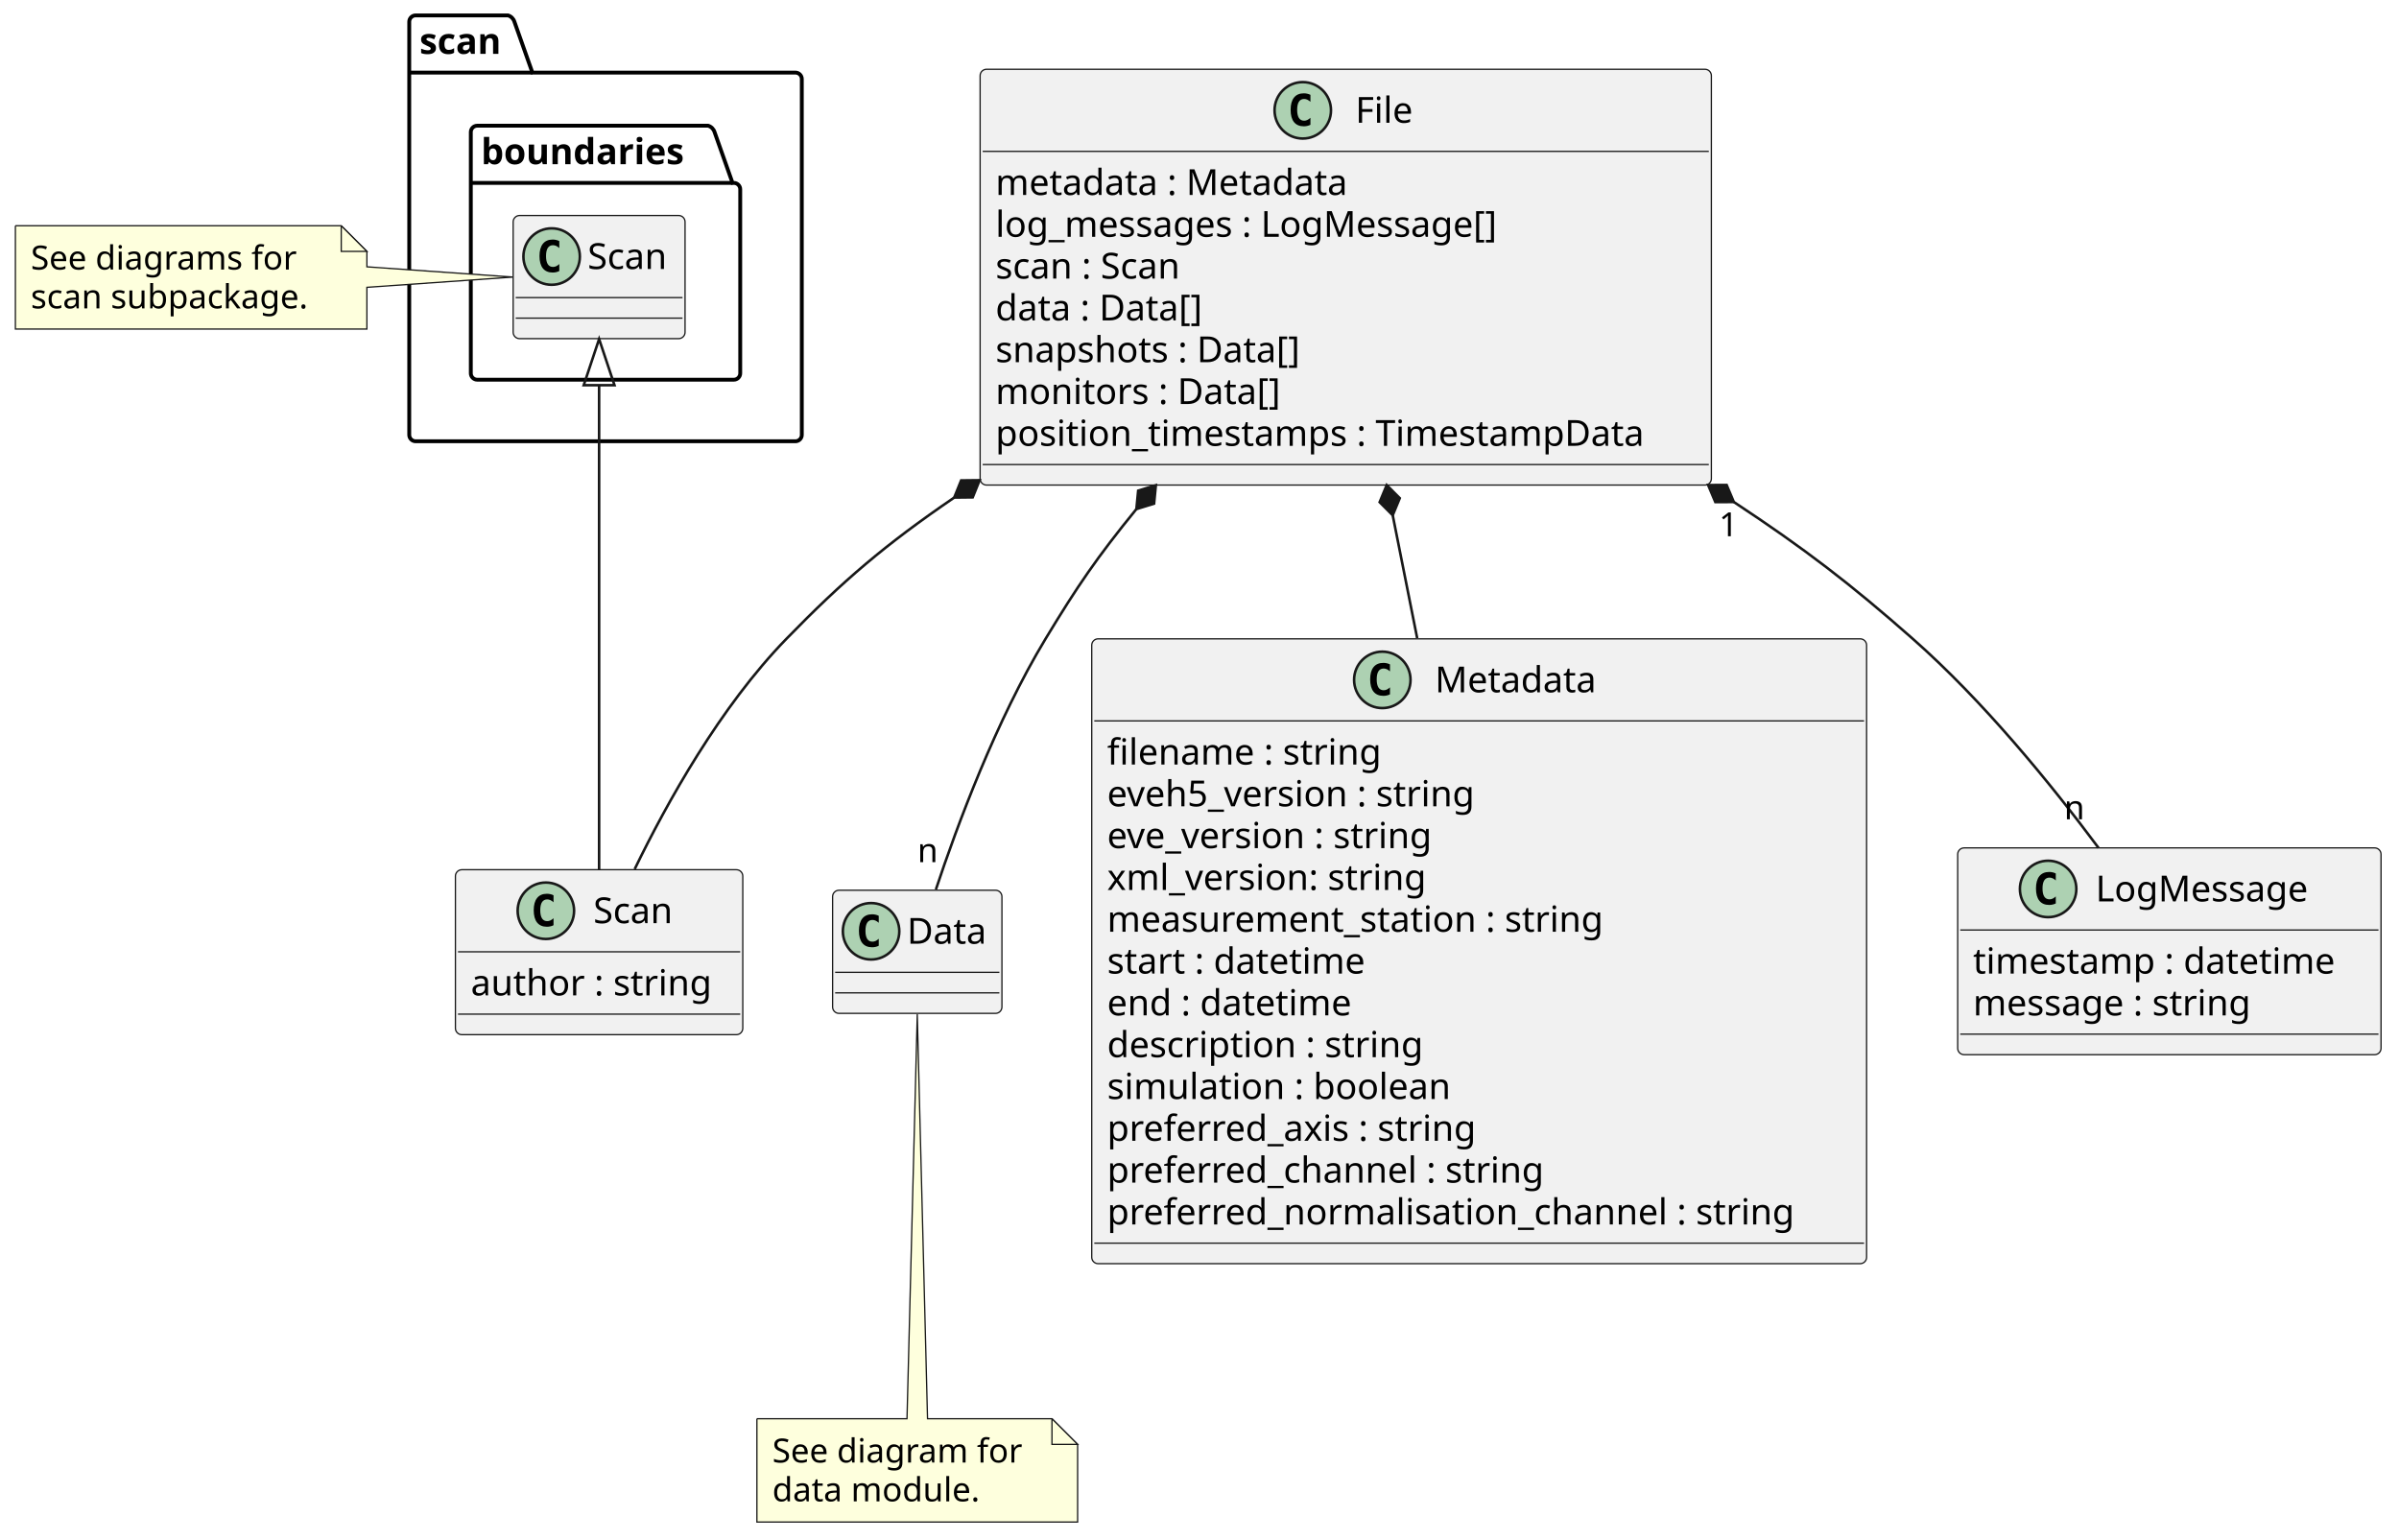
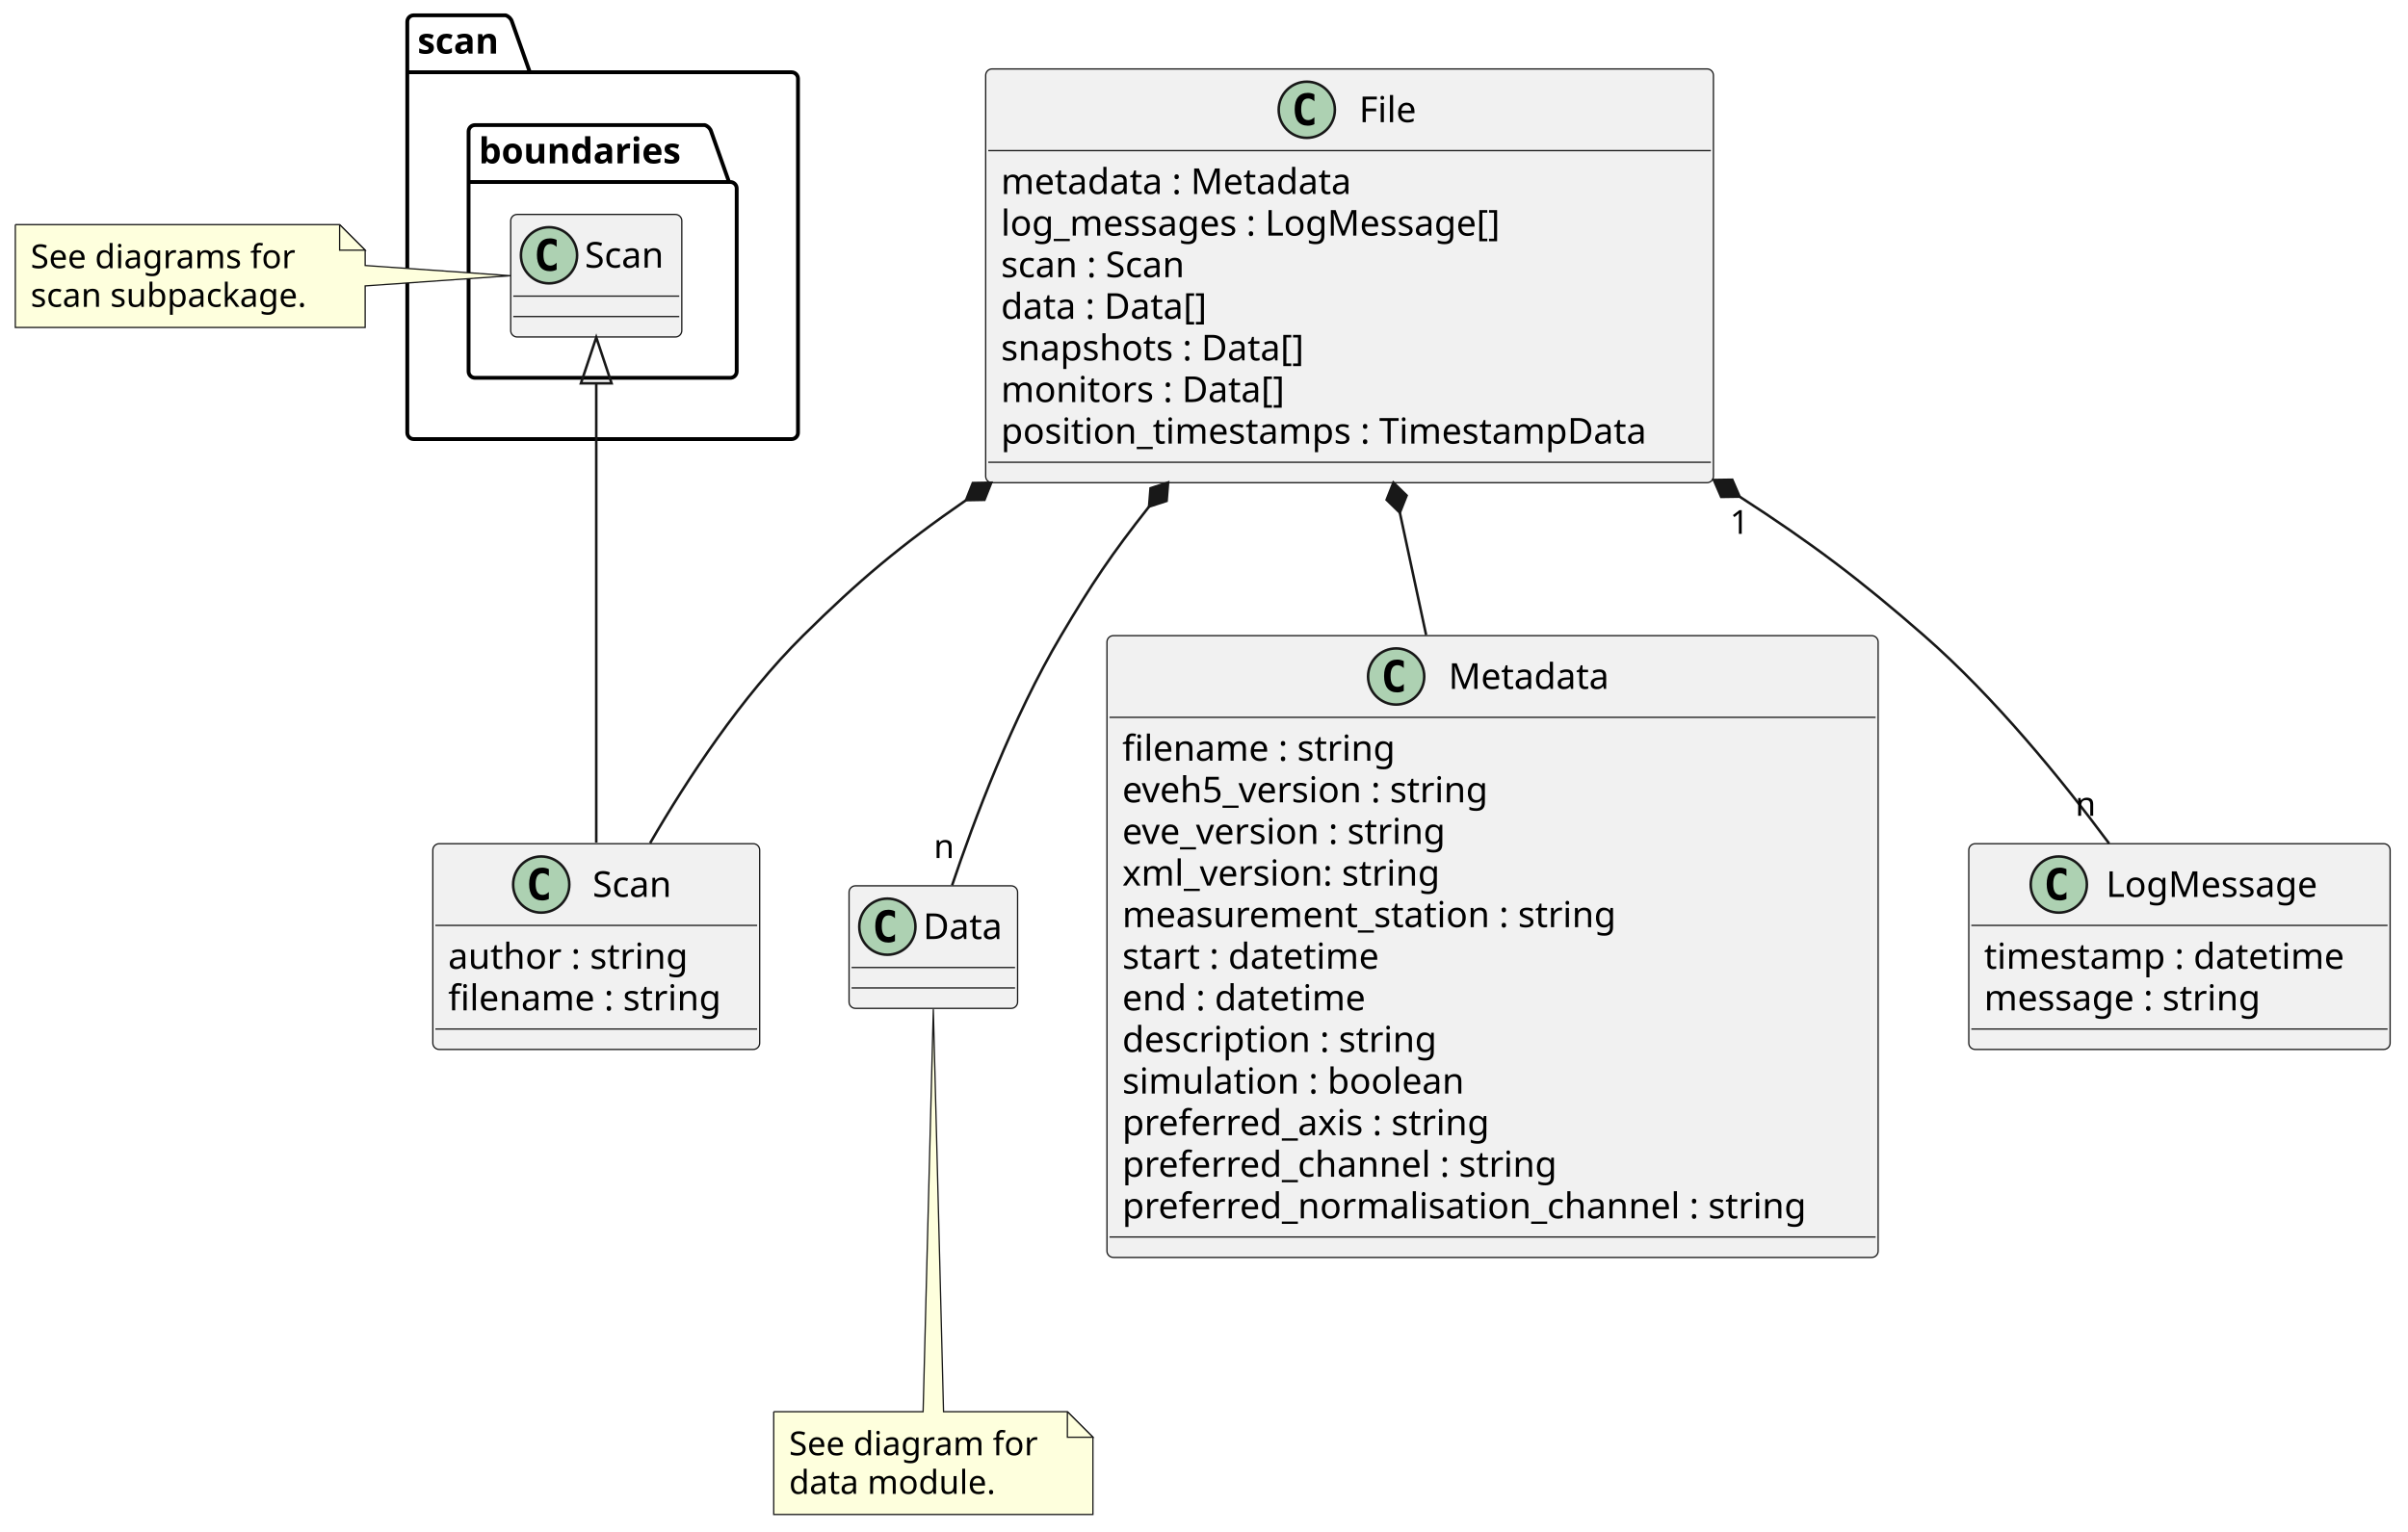
- <svg xmlns="http://www.w3.org/2000/svg" contentStyleType="text/css" height="600px" preserveAspectRatio="none" style="width:935px;height:600px;background:#FFFFFF;" version="1.1" viewBox="0 0 935 600" width="935px" zoomAndPan="magnify">
+ <svg xmlns="http://www.w3.org/2000/svg" contentStyleType="text/css" height="600px" preserveAspectRatio="none" style="width:943px;height:600px;background:#FFFFFF;" version="1.1" viewBox="0 0 943 600" width="943px" zoomAndPan="magnify">
  <defs />
  <g>
    <g id="cluster_scan">
      <path d="M162,6 L198,6 A3.75,3.75 0 0 1 200.5,8.5 L207.5,28.297 L310,28.297 A2.5,2.5 0 0 1 312.5,30.797 L312.5,169.5 A2.5,2.5 0 0 1 310,172 L162,172 A2.5,2.5 0 0 1 159.5,169.5 L159.5,8.5 A2.5,2.5 0 0 1 162,6 " fill="none" style="stroke:#000000;stroke-width:1.5;" />
      <line style="stroke:#000000;stroke-width:1.5;" x1="159.5" x2="207.5" y1="28.297" y2="28.297" />
      <text fill="#000000" font-family="sans-serif" font-size="14" font-weight="bold" lengthAdjust="spacing" textLength="35" x="163.5" y="20.995">scan</text>
    </g>
    <g id="cluster_boundaries">
      <path d="M186,49 L276,49 A3.75,3.75 0 0 1 278.5,51.5 L285.5,71.297 L286,71.297 A2.5,2.5 0 0 1 288.5,73.797 L288.5,145.5 A2.5,2.5 0 0 1 286,148 L186,148 A2.5,2.5 0 0 1 183.5,145.5 L183.5,51.5 A2.5,2.5 0 0 1 186,49 " fill="none" style="stroke:#000000;stroke-width:1.5;" />
      <line style="stroke:#000000;stroke-width:1.5;" x1="183.5" x2="285.5" y1="71.297" y2="71.297" />
      <text fill="#000000" font-family="sans-serif" font-size="14" font-weight="bold" lengthAdjust="spacing" textLength="89" x="187.5" y="63.995">boundaries</text>
    </g>
    <g id="elem_Scan">
      <rect fill="#F1F1F1" height="48" id="Scan" rx="2.5" ry="2.5" style="stroke:#181818;stroke-width:0.5;" width="67" x="200" y="84" />
      <ellipse cx="215" cy="100" fill="#ADD1B2" rx="11" ry="11" style="stroke:#181818;stroke-width:1.0;" />
      <path d="M217.984,105.641 Q217.406,105.938 216.766,106.078 Q216.125,106.234 215.422,106.234 Q212.906,106.234 211.578,104.594 Q210.266,102.938 210.266,99.812 Q210.266,96.672 211.578,95.031 Q212.906,93.375 215.422,93.375 Q216.125,93.375 216.766,93.531 Q217.422,93.672 217.984,93.969 L217.984,96.688 Q217.344,96.109 216.75,95.844 Q216.156,95.578 215.531,95.578 Q214.188,95.578 213.5,96.641 Q212.812,97.703 212.812,99.812 Q212.812,101.906 213.5,102.984 Q214.188,104.047 215.531,104.047 Q216.156,104.047 216.75,103.781 Q217.344,103.5 217.984,102.922 L217.984,105.641 Z " fill="#000000" />
      <text fill="#000000" font-family="sans-serif" font-size="14" lengthAdjust="spacing" textLength="35" x="229" y="104.847">Scan</text>
      <line style="stroke:#181818;stroke-width:0.5;" x1="201" x2="266" y1="116" y2="116" />
      <line style="stroke:#181818;stroke-width:0.5;" x1="201" x2="266" y1="124" y2="124" />
    </g>
    <g id="elem_File">
-       <rect codeLine="2" fill="#F1F1F1" height="162.078" id="File" rx="2.5" ry="2.5" style="stroke:#181818;stroke-width:0.5;" width="285" x="382" y="27" />
-       <ellipse cx="507.75" cy="43" fill="#ADD1B2" rx="11" ry="11" style="stroke:#181818;stroke-width:1.0;" />
-       <path d="M510.734,48.641 Q510.156,48.938 509.516,49.078 Q508.875,49.234 508.172,49.234 Q505.656,49.234 504.328,47.594 Q503.016,45.938 503.016,42.812 Q503.016,39.672 504.328,38.031 Q505.656,36.375 508.172,36.375 Q508.875,36.375 509.516,36.531 Q510.172,36.672 510.734,36.969 L510.734,39.688 Q510.094,39.109 509.5,38.844 Q508.906,38.578 508.281,38.578 Q506.938,38.578 506.25,39.641 Q505.562,40.703 505.562,42.812 Q505.562,44.906 506.25,45.984 Q506.938,47.047 508.281,47.047 Q508.906,47.047 509.5,46.781 Q510.094,46.5 510.734,45.922 L510.734,48.641 Z " fill="#000000" />
-       <text fill="#000000" font-family="sans-serif" font-size="14" lengthAdjust="spacing" textLength="25" x="528.25" y="47.847">File</text>
-       <line style="stroke:#181818;stroke-width:0.5;" x1="383" x2="666" y1="59" y2="59" />
-       <text fill="#000000" font-family="sans-serif" font-size="14" lengthAdjust="spacing" textLength="149" x="388" y="75.995">metadata : Metadata</text>
-       <text fill="#000000" font-family="sans-serif" font-size="14" lengthAdjust="spacing" textLength="211" x="388" y="92.292">log_messages : LogMessage[]</text>
-       <text fill="#000000" font-family="sans-serif" font-size="14" lengthAdjust="spacing" textLength="81" x="388" y="108.589">scan : Scan</text>
-       <text fill="#000000" font-family="sans-serif" font-size="14" lengthAdjust="spacing" textLength="89" x="388" y="124.886">data : Data[]</text>
-       <text fill="#000000" font-family="sans-serif" font-size="14" lengthAdjust="spacing" textLength="128" x="388" y="141.183">snapshots : Data[]</text>
-       <text fill="#000000" font-family="sans-serif" font-size="14" lengthAdjust="spacing" textLength="120" x="388" y="157.48">monitors : Data[]</text>
-       <text fill="#000000" font-family="sans-serif" font-size="14" lengthAdjust="spacing" textLength="273" x="388" y="173.776">position_timestamps : TimestampData</text>
-       <line style="stroke:#181818;stroke-width:0.5;" x1="383" x2="666" y1="181.078" y2="181.078" />
+       <rect codeLine="2" fill="#F1F1F1" height="162.078" id="File" rx="2.5" ry="2.5" style="stroke:#181818;stroke-width:0.5;" width="285" x="386" y="27" />
+       <ellipse cx="511.75" cy="43" fill="#ADD1B2" rx="11" ry="11" style="stroke:#181818;stroke-width:1.0;" />
+       <path d="M514.734,48.641 Q514.156,48.938 513.516,49.078 Q512.875,49.234 512.172,49.234 Q509.656,49.234 508.328,47.594 Q507.016,45.938 507.016,42.812 Q507.016,39.672 508.328,38.031 Q509.656,36.375 512.172,36.375 Q512.875,36.375 513.516,36.531 Q514.172,36.672 514.734,36.969 L514.734,39.688 Q514.094,39.109 513.5,38.844 Q512.906,38.578 512.281,38.578 Q510.938,38.578 510.25,39.641 Q509.562,40.703 509.562,42.812 Q509.562,44.906 510.25,45.984 Q510.938,47.047 512.281,47.047 Q512.906,47.047 513.5,46.781 Q514.094,46.5 514.734,45.922 L514.734,48.641 Z " fill="#000000" />
+       <text fill="#000000" font-family="sans-serif" font-size="14" lengthAdjust="spacing" textLength="25" x="532.25" y="47.847">File</text>
+       <line style="stroke:#181818;stroke-width:0.5;" x1="387" x2="670" y1="59" y2="59" />
+       <text fill="#000000" font-family="sans-serif" font-size="14" lengthAdjust="spacing" textLength="149" x="392" y="75.995">metadata : Metadata</text>
+       <text fill="#000000" font-family="sans-serif" font-size="14" lengthAdjust="spacing" textLength="211" x="392" y="92.292">log_messages : LogMessage[]</text>
+       <text fill="#000000" font-family="sans-serif" font-size="14" lengthAdjust="spacing" textLength="81" x="392" y="108.589">scan : Scan</text>
+       <text fill="#000000" font-family="sans-serif" font-size="14" lengthAdjust="spacing" textLength="89" x="392" y="124.886">data : Data[]</text>
+       <text fill="#000000" font-family="sans-serif" font-size="14" lengthAdjust="spacing" textLength="128" x="392" y="141.183">snapshots : Data[]</text>
+       <text fill="#000000" font-family="sans-serif" font-size="14" lengthAdjust="spacing" textLength="120" x="392" y="157.48">monitors : Data[]</text>
+       <text fill="#000000" font-family="sans-serif" font-size="14" lengthAdjust="spacing" textLength="273" x="392" y="173.776">position_timestamps : TimestampData</text>
+       <line style="stroke:#181818;stroke-width:0.5;" x1="387" x2="670" y1="181.078" y2="181.078" />
    </g>
    <g id="elem_Data">
-       <rect fill="#F1F1F1" height="48" id="Data" rx="2.5" ry="2.5" style="stroke:#181818;stroke-width:0.5;" width="66" x="324.5" y="347" />
-       <ellipse cx="339.5" cy="363" fill="#ADD1B2" rx="11" ry="11" style="stroke:#181818;stroke-width:1.0;" />
-       <path d="M342.484,368.641 Q341.906,368.938 341.266,369.078 Q340.625,369.234 339.922,369.234 Q337.406,369.234 336.078,367.594 Q334.766,365.938 334.766,362.812 Q334.766,359.672 336.078,358.031 Q337.406,356.375 339.922,356.375 Q340.625,356.375 341.266,356.531 Q341.922,356.672 342.484,356.969 L342.484,359.688 Q341.844,359.109 341.25,358.844 Q340.656,358.578 340.031,358.578 Q338.688,358.578 338,359.641 Q337.312,360.703 337.312,362.812 Q337.312,364.906 338,365.984 Q338.688,367.047 340.031,367.047 Q340.656,367.047 341.25,366.781 Q341.844,366.5 342.484,365.922 L342.484,368.641 Z " fill="#000000" />
-       <text fill="#000000" font-family="sans-serif" font-size="14" lengthAdjust="spacing" textLength="34" x="353.5" y="367.847">Data</text>
-       <line style="stroke:#181818;stroke-width:0.5;" x1="325.5" x2="389.5" y1="379" y2="379" />
-       <line style="stroke:#181818;stroke-width:0.5;" x1="325.5" x2="389.5" y1="387" y2="387" />
+       <rect fill="#F1F1F1" height="48" id="Data" rx="2.5" ry="2.5" style="stroke:#181818;stroke-width:0.5;" width="66" x="332.5" y="347" />
+       <ellipse cx="347.5" cy="363" fill="#ADD1B2" rx="11" ry="11" style="stroke:#181818;stroke-width:1.0;" />
+       <path d="M350.484,368.641 Q349.906,368.938 349.266,369.078 Q348.625,369.234 347.922,369.234 Q345.406,369.234 344.078,367.594 Q342.766,365.938 342.766,362.812 Q342.766,359.672 344.078,358.031 Q345.406,356.375 347.922,356.375 Q348.625,356.375 349.266,356.531 Q349.922,356.672 350.484,356.969 L350.484,359.688 Q349.844,359.109 349.25,358.844 Q348.656,358.578 348.031,358.578 Q346.688,358.578 346,359.641 Q345.312,360.703 345.312,362.812 Q345.312,364.906 346,365.984 Q346.688,367.047 348.031,367.047 Q348.656,367.047 349.25,366.781 Q349.844,366.5 350.484,365.922 L350.484,368.641 Z " fill="#000000" />
+       <text fill="#000000" font-family="sans-serif" font-size="14" lengthAdjust="spacing" textLength="34" x="361.5" y="367.847">Data</text>
+       <line style="stroke:#181818;stroke-width:0.5;" x1="333.5" x2="397.5" y1="379" y2="379" />
+       <line style="stroke:#181818;stroke-width:0.5;" x1="333.5" x2="397.5" y1="387" y2="387" />
    </g>
    <g id="elem_GMN5">
-       <path d="M295,553 L295,593.266 A0,0 0 0 0 295,593.266 L420,593.266 A0,0 0 0 0 420,593.266 L420,563 L410,553 L361.5,553 L357.5,395.33 L353.5,553 L295,553 A0,0 0 0 0 295,553 " fill="#FEFFDD" style="stroke:#181818;stroke-width:0.5;" />
-       <path d="M410,553 L410,563 L420,563 L410,553 " fill="#FEFFDD" style="stroke:#181818;stroke-width:0.5;" />
-       <text fill="#000000" font-family="sans-serif" font-size="13" lengthAdjust="spacing" textLength="104" x="301" y="570.067">See diagram for</text>
-       <text fill="#000000" font-family="sans-serif" font-size="13" lengthAdjust="spacing" textLength="86" x="301" y="585.2">data module.</text>
+       <path d="M303,553 L303,593.266 A0,0 0 0 0 303,593.266 L428,593.266 A0,0 0 0 0 428,593.266 L428,563 L418,553 L369.5,553 L365.5,395.33 L361.5,553 L303,553 A0,0 0 0 0 303,553 " fill="#FEFFDD" style="stroke:#181818;stroke-width:0.5;" />
+       <path d="M418,553 L418,563 L428,563 L418,553 " fill="#FEFFDD" style="stroke:#181818;stroke-width:0.5;" />
+       <text fill="#000000" font-family="sans-serif" font-size="13" lengthAdjust="spacing" textLength="104" x="309" y="570.067">See diagram for</text>
+       <text fill="#000000" font-family="sans-serif" font-size="13" lengthAdjust="spacing" textLength="86" x="309" y="585.2">data module.</text>
    </g>
    <g id="elem_Metadata">
-       <rect codeLine="15" fill="#F1F1F1" height="243.562" id="Metadata" rx="2.5" ry="2.5" style="stroke:#181818;stroke-width:0.5;" width="302" x="425.5" y="249" />
-       <ellipse cx="538.75" cy="265" fill="#ADD1B2" rx="11" ry="11" style="stroke:#181818;stroke-width:1.0;" />
-       <path d="M541.734,270.641 Q541.156,270.938 540.516,271.078 Q539.875,271.234 539.172,271.234 Q536.656,271.234 535.328,269.594 Q534.016,267.938 534.016,264.812 Q534.016,261.672 535.328,260.031 Q536.656,258.375 539.172,258.375 Q539.875,258.375 540.516,258.531 Q541.172,258.672 541.734,258.969 L541.734,261.688 Q541.094,261.109 540.5,260.844 Q539.906,260.578 539.281,260.578 Q537.938,260.578 537.25,261.641 Q536.562,262.703 536.562,264.812 Q536.562,266.906 537.25,267.984 Q537.938,269.047 539.281,269.047 Q539.906,269.047 540.5,268.781 Q541.094,268.5 541.734,267.922 L541.734,270.641 Z " fill="#000000" />
-       <text fill="#000000" font-family="sans-serif" font-size="14" lengthAdjust="spacing" textLength="67" x="559.25" y="269.847">Metadata</text>
-       <line style="stroke:#181818;stroke-width:0.5;" x1="426.5" x2="726.5" y1="281" y2="281" />
-       <text fill="#000000" font-family="sans-serif" font-size="14" lengthAdjust="spacing" textLength="116" x="431.5" y="297.995">filename : string</text>
-       <text fill="#000000" font-family="sans-serif" font-size="14" lengthAdjust="spacing" textLength="156" x="431.5" y="314.292">eveh5_version : string</text>
-       <text fill="#000000" font-family="sans-serif" font-size="14" lengthAdjust="spacing" textLength="138" x="431.5" y="330.589">eve_version : string</text>
-       <text fill="#000000" font-family="sans-serif" font-size="14" lengthAdjust="spacing" textLength="134" x="431.5" y="346.886">xml_version: string</text>
-       <text fill="#000000" font-family="sans-serif" font-size="14" lengthAdjust="spacing" textLength="208" x="431.5" y="363.183">measurement_station : string</text>
-       <text fill="#000000" font-family="sans-serif" font-size="14" lengthAdjust="spacing" textLength="109" x="431.5" y="379.479">start : datetime</text>
-       <text fill="#000000" font-family="sans-serif" font-size="14" lengthAdjust="spacing" textLength="104" x="431.5" y="395.776">end : datetime</text>
-       <text fill="#000000" font-family="sans-serif" font-size="14" lengthAdjust="spacing" textLength="132" x="431.5" y="412.073">description : string</text>
-       <text fill="#000000" font-family="sans-serif" font-size="14" lengthAdjust="spacing" textLength="145" x="431.5" y="428.37">simulation : boolean</text>
-       <text fill="#000000" font-family="sans-serif" font-size="14" lengthAdjust="spacing" textLength="156" x="431.5" y="444.667">preferred_axis : string</text>
-       <text fill="#000000" font-family="sans-serif" font-size="14" lengthAdjust="spacing" textLength="185" x="431.5" y="460.964">preferred_channel : string</text>
-       <text fill="#000000" font-family="sans-serif" font-size="14" lengthAdjust="spacing" textLength="290" x="431.5" y="477.261">preferred_normalisation_channel : string</text>
-       <line style="stroke:#181818;stroke-width:0.5;" x1="426.5" x2="726.5" y1="484.562" y2="484.562" />
+       <rect codeLine="15" fill="#F1F1F1" height="243.562" id="Metadata" rx="2.5" ry="2.5" style="stroke:#181818;stroke-width:0.5;" width="302" x="433.5" y="249" />
+       <ellipse cx="546.75" cy="265" fill="#ADD1B2" rx="11" ry="11" style="stroke:#181818;stroke-width:1.0;" />
+       <path d="M549.734,270.641 Q549.156,270.938 548.516,271.078 Q547.875,271.234 547.172,271.234 Q544.656,271.234 543.328,269.594 Q542.016,267.938 542.016,264.812 Q542.016,261.672 543.328,260.031 Q544.656,258.375 547.172,258.375 Q547.875,258.375 548.516,258.531 Q549.172,258.672 549.734,258.969 L549.734,261.688 Q549.094,261.109 548.5,260.844 Q547.906,260.578 547.281,260.578 Q545.938,260.578 545.25,261.641 Q544.562,262.703 544.562,264.812 Q544.562,266.906 545.25,267.984 Q545.938,269.047 547.281,269.047 Q547.906,269.047 548.5,268.781 Q549.094,268.5 549.734,267.922 L549.734,270.641 Z " fill="#000000" />
+       <text fill="#000000" font-family="sans-serif" font-size="14" lengthAdjust="spacing" textLength="67" x="567.25" y="269.847">Metadata</text>
+       <line style="stroke:#181818;stroke-width:0.5;" x1="434.5" x2="734.5" y1="281" y2="281" />
+       <text fill="#000000" font-family="sans-serif" font-size="14" lengthAdjust="spacing" textLength="116" x="439.5" y="297.995">filename : string</text>
+       <text fill="#000000" font-family="sans-serif" font-size="14" lengthAdjust="spacing" textLength="156" x="439.5" y="314.292">eveh5_version : string</text>
+       <text fill="#000000" font-family="sans-serif" font-size="14" lengthAdjust="spacing" textLength="138" x="439.5" y="330.589">eve_version : string</text>
+       <text fill="#000000" font-family="sans-serif" font-size="14" lengthAdjust="spacing" textLength="134" x="439.5" y="346.886">xml_version: string</text>
+       <text fill="#000000" font-family="sans-serif" font-size="14" lengthAdjust="spacing" textLength="208" x="439.5" y="363.183">measurement_station : string</text>
+       <text fill="#000000" font-family="sans-serif" font-size="14" lengthAdjust="spacing" textLength="109" x="439.5" y="379.479">start : datetime</text>
+       <text fill="#000000" font-family="sans-serif" font-size="14" lengthAdjust="spacing" textLength="104" x="439.5" y="395.776">end : datetime</text>
+       <text fill="#000000" font-family="sans-serif" font-size="14" lengthAdjust="spacing" textLength="132" x="439.5" y="412.073">description : string</text>
+       <text fill="#000000" font-family="sans-serif" font-size="14" lengthAdjust="spacing" textLength="145" x="439.5" y="428.37">simulation : boolean</text>
+       <text fill="#000000" font-family="sans-serif" font-size="14" lengthAdjust="spacing" textLength="156" x="439.5" y="444.667">preferred_axis : string</text>
+       <text fill="#000000" font-family="sans-serif" font-size="14" lengthAdjust="spacing" textLength="185" x="439.5" y="460.964">preferred_channel : string</text>
+       <text fill="#000000" font-family="sans-serif" font-size="14" lengthAdjust="spacing" textLength="290" x="439.5" y="477.261">preferred_normalisation_channel : string</text>
+       <line style="stroke:#181818;stroke-width:0.5;" x1="434.5" x2="734.5" y1="484.562" y2="484.562" />
    </g>
    <g id="elem_LogMessage">
-       <rect codeLine="30" fill="#F1F1F1" height="80.594" id="LogMessage" rx="2.5" ry="2.5" style="stroke:#181818;stroke-width:0.5;" width="165" x="763" y="330.5" />
-       <ellipse cx="798.25" cy="346.5" fill="#ADD1B2" rx="11" ry="11" style="stroke:#181818;stroke-width:1.0;" />
-       <path d="M801.234,352.141 Q800.656,352.438 800.016,352.578 Q799.375,352.734 798.672,352.734 Q796.156,352.734 794.828,351.094 Q793.516,349.438 793.516,346.312 Q793.516,343.172 794.828,341.531 Q796.156,339.875 798.672,339.875 Q799.375,339.875 800.016,340.031 Q800.672,340.172 801.234,340.469 L801.234,343.188 Q800.594,342.609 800,342.344 Q799.406,342.078 798.781,342.078 Q797.438,342.078 796.75,343.141 Q796.062,344.203 796.062,346.312 Q796.062,348.406 796.75,349.484 Q797.438,350.547 798.781,350.547 Q799.406,350.547 800,350.281 Q800.594,350 801.234,349.422 L801.234,352.141 Z " fill="#000000" />
-       <text fill="#000000" font-family="sans-serif" font-size="14" lengthAdjust="spacing" textLength="88" x="816.75" y="351.347">LogMessage</text>
-       <line style="stroke:#181818;stroke-width:0.5;" x1="764" x2="927" y1="362.5" y2="362.5" />
-       <text fill="#000000" font-family="sans-serif" font-size="14" lengthAdjust="spacing" textLength="153" x="769" y="379.495">timestamp : datetime</text>
-       <text fill="#000000" font-family="sans-serif" font-size="14" lengthAdjust="spacing" textLength="117" x="769" y="395.792">message : string</text>
-       <line style="stroke:#181818;stroke-width:0.5;" x1="764" x2="927" y1="403.094" y2="403.094" />
+       <rect codeLine="30" fill="#F1F1F1" height="80.594" id="LogMessage" rx="2.5" ry="2.5" style="stroke:#181818;stroke-width:0.5;" width="165" x="771" y="330.5" />
+       <ellipse cx="806.25" cy="346.5" fill="#ADD1B2" rx="11" ry="11" style="stroke:#181818;stroke-width:1.0;" />
+       <path d="M809.234,352.141 Q808.656,352.438 808.016,352.578 Q807.375,352.734 806.672,352.734 Q804.156,352.734 802.828,351.094 Q801.516,349.438 801.516,346.312 Q801.516,343.172 802.828,341.531 Q804.156,339.875 806.672,339.875 Q807.375,339.875 808.016,340.031 Q808.672,340.172 809.234,340.469 L809.234,343.188 Q808.594,342.609 808,342.344 Q807.406,342.078 806.781,342.078 Q805.438,342.078 804.75,343.141 Q804.062,344.203 804.062,346.312 Q804.062,348.406 804.75,349.484 Q805.438,350.547 806.781,350.547 Q807.406,350.547 808,350.281 Q808.594,350 809.234,349.422 L809.234,352.141 Z " fill="#000000" />
+       <text fill="#000000" font-family="sans-serif" font-size="14" lengthAdjust="spacing" textLength="88" x="824.75" y="351.347">LogMessage</text>
+       <line style="stroke:#181818;stroke-width:0.5;" x1="772" x2="935" y1="362.5" y2="362.5" />
+       <text fill="#000000" font-family="sans-serif" font-size="14" lengthAdjust="spacing" textLength="153" x="777" y="379.495">timestamp : datetime</text>
+       <text fill="#000000" font-family="sans-serif" font-size="14" lengthAdjust="spacing" textLength="117" x="777" y="395.792">message : string</text>
+       <line style="stroke:#181818;stroke-width:0.5;" x1="772" x2="935" y1="403.094" y2="403.094" />
    </g>
    <g id="elem_Scan">
-       <rect codeLine="35" fill="#F1F1F1" height="64.297" id="Scan" rx="2.5" ry="2.5" style="stroke:#181818;stroke-width:0.5;" width="112" x="177.5" y="339" />
-       <ellipse cx="212.75" cy="355" fill="#ADD1B2" rx="11" ry="11" style="stroke:#181818;stroke-width:1.0;" />
-       <path d="M215.734,360.641 Q215.156,360.938 214.516,361.078 Q213.875,361.234 213.172,361.234 Q210.656,361.234 209.328,359.594 Q208.016,357.938 208.016,354.812 Q208.016,351.672 209.328,350.031 Q210.656,348.375 213.172,348.375 Q213.875,348.375 214.516,348.531 Q215.172,348.672 215.734,348.969 L215.734,351.688 Q215.094,351.109 214.5,350.844 Q213.906,350.578 213.281,350.578 Q211.938,350.578 211.25,351.641 Q210.562,352.703 210.562,354.812 Q210.562,356.906 211.25,357.984 Q211.938,359.047 213.281,359.047 Q213.906,359.047 214.5,358.781 Q215.094,358.5 215.734,357.922 L215.734,360.641 Z " fill="#000000" />
-       <text fill="#000000" font-family="sans-serif" font-size="14" lengthAdjust="spacing" textLength="35" x="231.25" y="359.847">Scan</text>
-       <line style="stroke:#181818;stroke-width:0.5;" x1="178.5" x2="288.5" y1="371" y2="371" />
-       <text fill="#000000" font-family="sans-serif" font-size="14" lengthAdjust="spacing" textLength="100" x="183.5" y="387.995">author : string</text>
-       <line style="stroke:#181818;stroke-width:0.5;" x1="178.5" x2="288.5" y1="395.297" y2="395.297" />
+       <rect codeLine="35" fill="#F1F1F1" height="80.594" id="Scan" rx="2.5" ry="2.5" style="stroke:#181818;stroke-width:0.5;" width="128" x="169.5" y="330.5" />
+       <ellipse cx="211.95" cy="346.5" fill="#ADD1B2" rx="11" ry="11" style="stroke:#181818;stroke-width:1.0;" />
+       <path d="M214.934,352.141 Q214.356,352.438 213.716,352.578 Q213.075,352.734 212.372,352.734 Q209.856,352.734 208.528,351.094 Q207.216,349.438 207.216,346.312 Q207.216,343.172 208.528,341.531 Q209.856,339.875 212.372,339.875 Q213.075,339.875 213.716,340.031 Q214.372,340.172 214.934,340.469 L214.934,343.188 Q214.294,342.609 213.7,342.344 Q213.106,342.078 212.481,342.078 Q211.137,342.078 210.45,343.141 Q209.762,344.203 209.762,346.312 Q209.762,348.406 210.45,349.484 Q211.137,350.547 212.481,350.547 Q213.106,350.547 213.7,350.281 Q214.294,350 214.934,349.422 L214.934,352.141 Z " fill="#000000" />
+       <text fill="#000000" font-family="sans-serif" font-size="14" lengthAdjust="spacing" textLength="35" x="232.05" y="351.347">Scan</text>
+       <line style="stroke:#181818;stroke-width:0.5;" x1="170.5" x2="296.5" y1="362.5" y2="362.5" />
+       <text fill="#000000" font-family="sans-serif" font-size="14" lengthAdjust="spacing" textLength="100" x="175.5" y="379.495">author : string</text>
+       <text fill="#000000" font-family="sans-serif" font-size="14" lengthAdjust="spacing" textLength="116" x="175.5" y="395.792">filename : string</text>
+       <line style="stroke:#181818;stroke-width:0.5;" x1="170.5" x2="296.5" y1="403.094" y2="403.094" />
    </g>
    <g id="elem_GMN15">
      <path d="M6,88 L6,128.266 A0,0 0 0 0 6,128.266 L143,128.266 A0,0 0 0 0 143,128.266 L143,112 L199.96,108 L143,104 L143,98 L133,88 L6,88 A0,0 0 0 0 6,88 " fill="#FEFFDD" style="stroke:#181818;stroke-width:0.5;" />
      <path d="M133,88 L133,98 L143,98 L133,88 " fill="#FEFFDD" style="stroke:#181818;stroke-width:0.5;" />
      <text fill="#000000" font-family="sans-serif" font-size="13" lengthAdjust="spacing" textLength="111" x="12" y="105.067">See diagrams for</text>
      <text fill="#000000" font-family="sans-serif" font-size="13" lengthAdjust="spacing" textLength="116" x="12" y="120.2">scan subpackage.</text>
    </g>
    <g id="link_File_Data">
-       <path codeLine="12" d="M442.907,198.431 C427.547,217.271 419.88,228.54 407.5,249 C388.21,280.9 373.11,321.58 364.76,346.71 " fill="none" id="File-backto-Data" style="stroke:#181818;stroke-width:1.0;" />
-       <polygon fill="#181818" points="450.49,189.13,443.598,191.253,442.907,198.431,449.799,196.308,450.49,189.13" style="stroke:#181818;stroke-width:1.0;" />
-       <text fill="#000000" font-family="sans-serif" font-size="13" lengthAdjust="spacing" textLength="8" x="357.555" y="336.044">n</text>
+       <path codeLine="12" d="M449.993,198.448 C435.053,217.368 427.61,228.58 415.5,249 C396.48,281.06 381.31,321.7 372.86,346.77 " fill="none" id="File-backto-Data" style="stroke:#181818;stroke-width:1.0;" />
+       <polygon fill="#181818" points="457.43,189.03,450.572,191.26,449.993,198.448,456.851,196.218,457.43,189.03" style="stroke:#181818;stroke-width:1.0;" />
+       <text fill="#000000" font-family="sans-serif" font-size="13" lengthAdjust="spacing" textLength="8" x="365.679" y="336.119">n</text>
    </g>
    <g id="link_Scan_Scan">
-       <path d="M233.5,150.16 C233.5,197.2 233.5,285.92 233.5,338.92 " fill="none" id="Scan-backto-Scan" style="stroke:#181818;stroke-width:1.0;" />
+       <path d="M233.5,150.16 C233.5,194.7 233.5,274.76 233.5,330.05 " fill="none" id="Scan-backto-Scan" style="stroke:#181818;stroke-width:1.0;" />
      <polygon fill="none" points="233.5,132.16,227.5,150.16,239.5,150.16,233.5,132.16" style="stroke:#181818;stroke-width:1.0;" />
    </g>
    <g id="link_File_Metadata">
-       <path codeLine="40" d="M542.804,200.849 C546.564,219.729 548.31,228.51 552.34,248.75 " fill="none" id="File-backto-Metadata" style="stroke:#181818;stroke-width:1.0;" />
-       <polygon fill="#181818" points="540.46,189.08,537.709,195.746,542.804,200.849,545.555,194.183,540.46,189.08" style="stroke:#181818;stroke-width:1.0;" />
+       <path codeLine="41" d="M548.197,200.813 C552.247,219.693 554.14,228.51 558.49,248.75 " fill="none" id="File-backto-Metadata" style="stroke:#181818;stroke-width:1.0;" />
+       <polygon fill="#181818" points="545.68,189.08,543.027,195.786,548.197,200.813,550.85,194.108,545.68,189.08" style="stroke:#181818;stroke-width:1.0;" />
    </g>
    <g id="link_File_LogMessage">
-       <path codeLine="41" d="M675.758,195.676 C703.358,213.876 721.22,227.6 745.5,249 C773,273.24 799.21,305.41 817.89,330.48 " fill="none" id="File-backto-LogMessage" style="stroke:#181818;stroke-width:1.0;" />
-       <polygon fill="#181818" points="665.74,189.07,668.547,195.712,675.758,195.676,672.951,189.034,665.74,189.07" style="stroke:#181818;stroke-width:1.0;" />
-       <text fill="#000000" font-family="sans-serif" font-size="13" lengthAdjust="spacing" textLength="8" x="669.963" y="209.028">1</text>
-       <text fill="#000000" font-family="sans-serif" font-size="13" lengthAdjust="spacing" textLength="8" x="804.457" y="319.34">n</text>
+       <path codeLine="42" d="M681.248,194.544 C709.728,212.954 728.47,227.12 753.5,249 C781.1,273.12 807.3,305.3 825.95,330.41 " fill="none" id="File-backto-LogMessage" style="stroke:#181818;stroke-width:1.0;" />
+       <polygon fill="#181818" points="671.17,188.03,674.037,194.647,681.248,194.544,678.38,187.928,671.17,188.03" style="stroke:#181818;stroke-width:1.0;" />
+       <text fill="#000000" font-family="sans-serif" font-size="13" lengthAdjust="spacing" textLength="8" x="677.47" y="209.126">1</text>
+       <text fill="#000000" font-family="sans-serif" font-size="13" lengthAdjust="spacing" textLength="8" x="812.725" y="319.557">n</text>
    </g>
    <g id="link_File_Scan">
-       <path codeLine="42" d="M371.898,193.945 C345.158,212.195 328.61,226.27 306.5,249 C280.76,275.47 260.05,312.64 247.36,338.78 " fill="none" id="File-backto-Scan" style="stroke:#181818;stroke-width:1.0;" />
-       <polygon fill="#181818" points="381.81,187.18,374.599,187.258,371.898,193.945,379.109,193.866,381.81,187.18" style="stroke:#181818;stroke-width:1.0;" />
+       <path codeLine="43" d="M378.315,195.922 C352.365,213.892 336.43,227.3 314.5,249 C290.33,272.91 269.2,305.1 254.59,330.27 " fill="none" id="File-backto-Scan" style="stroke:#181818;stroke-width:1.0;" />
+       <polygon fill="#181818" points="388.18,189.09,380.97,189.217,378.315,195.922,385.524,195.794,388.18,189.09" style="stroke:#181818;stroke-width:1.0;" />
    </g>
  </g>
</svg>
